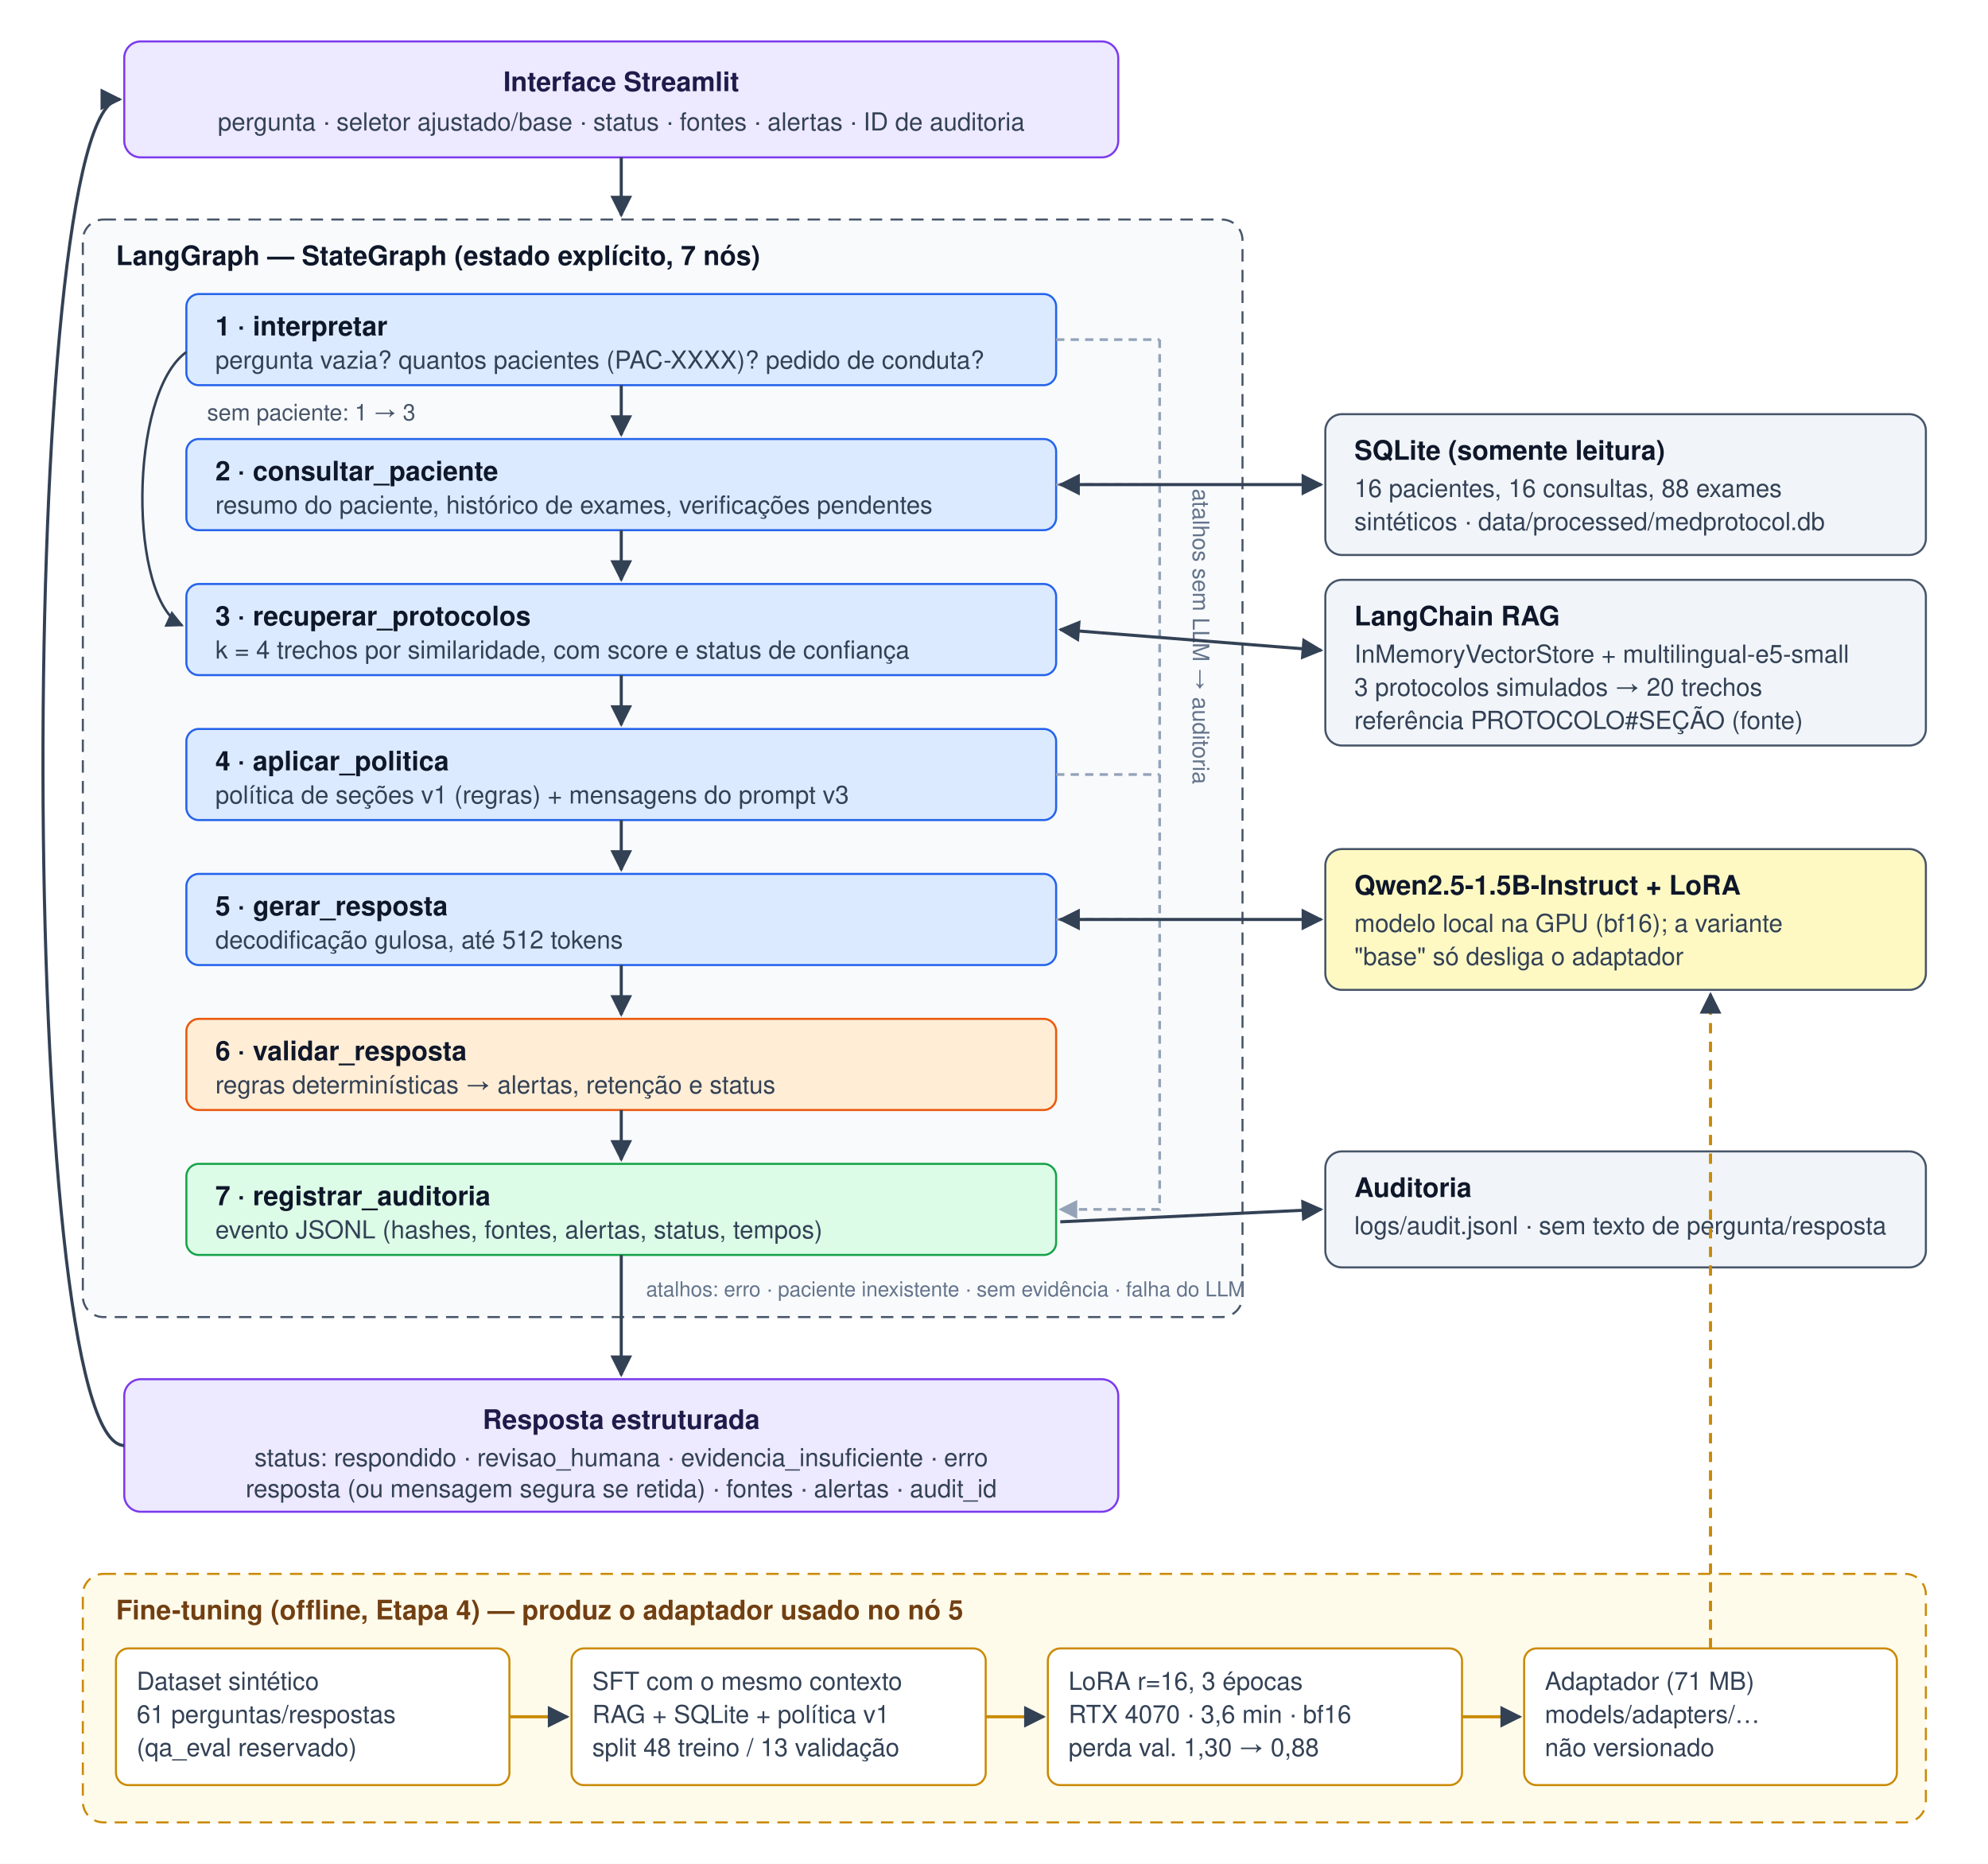
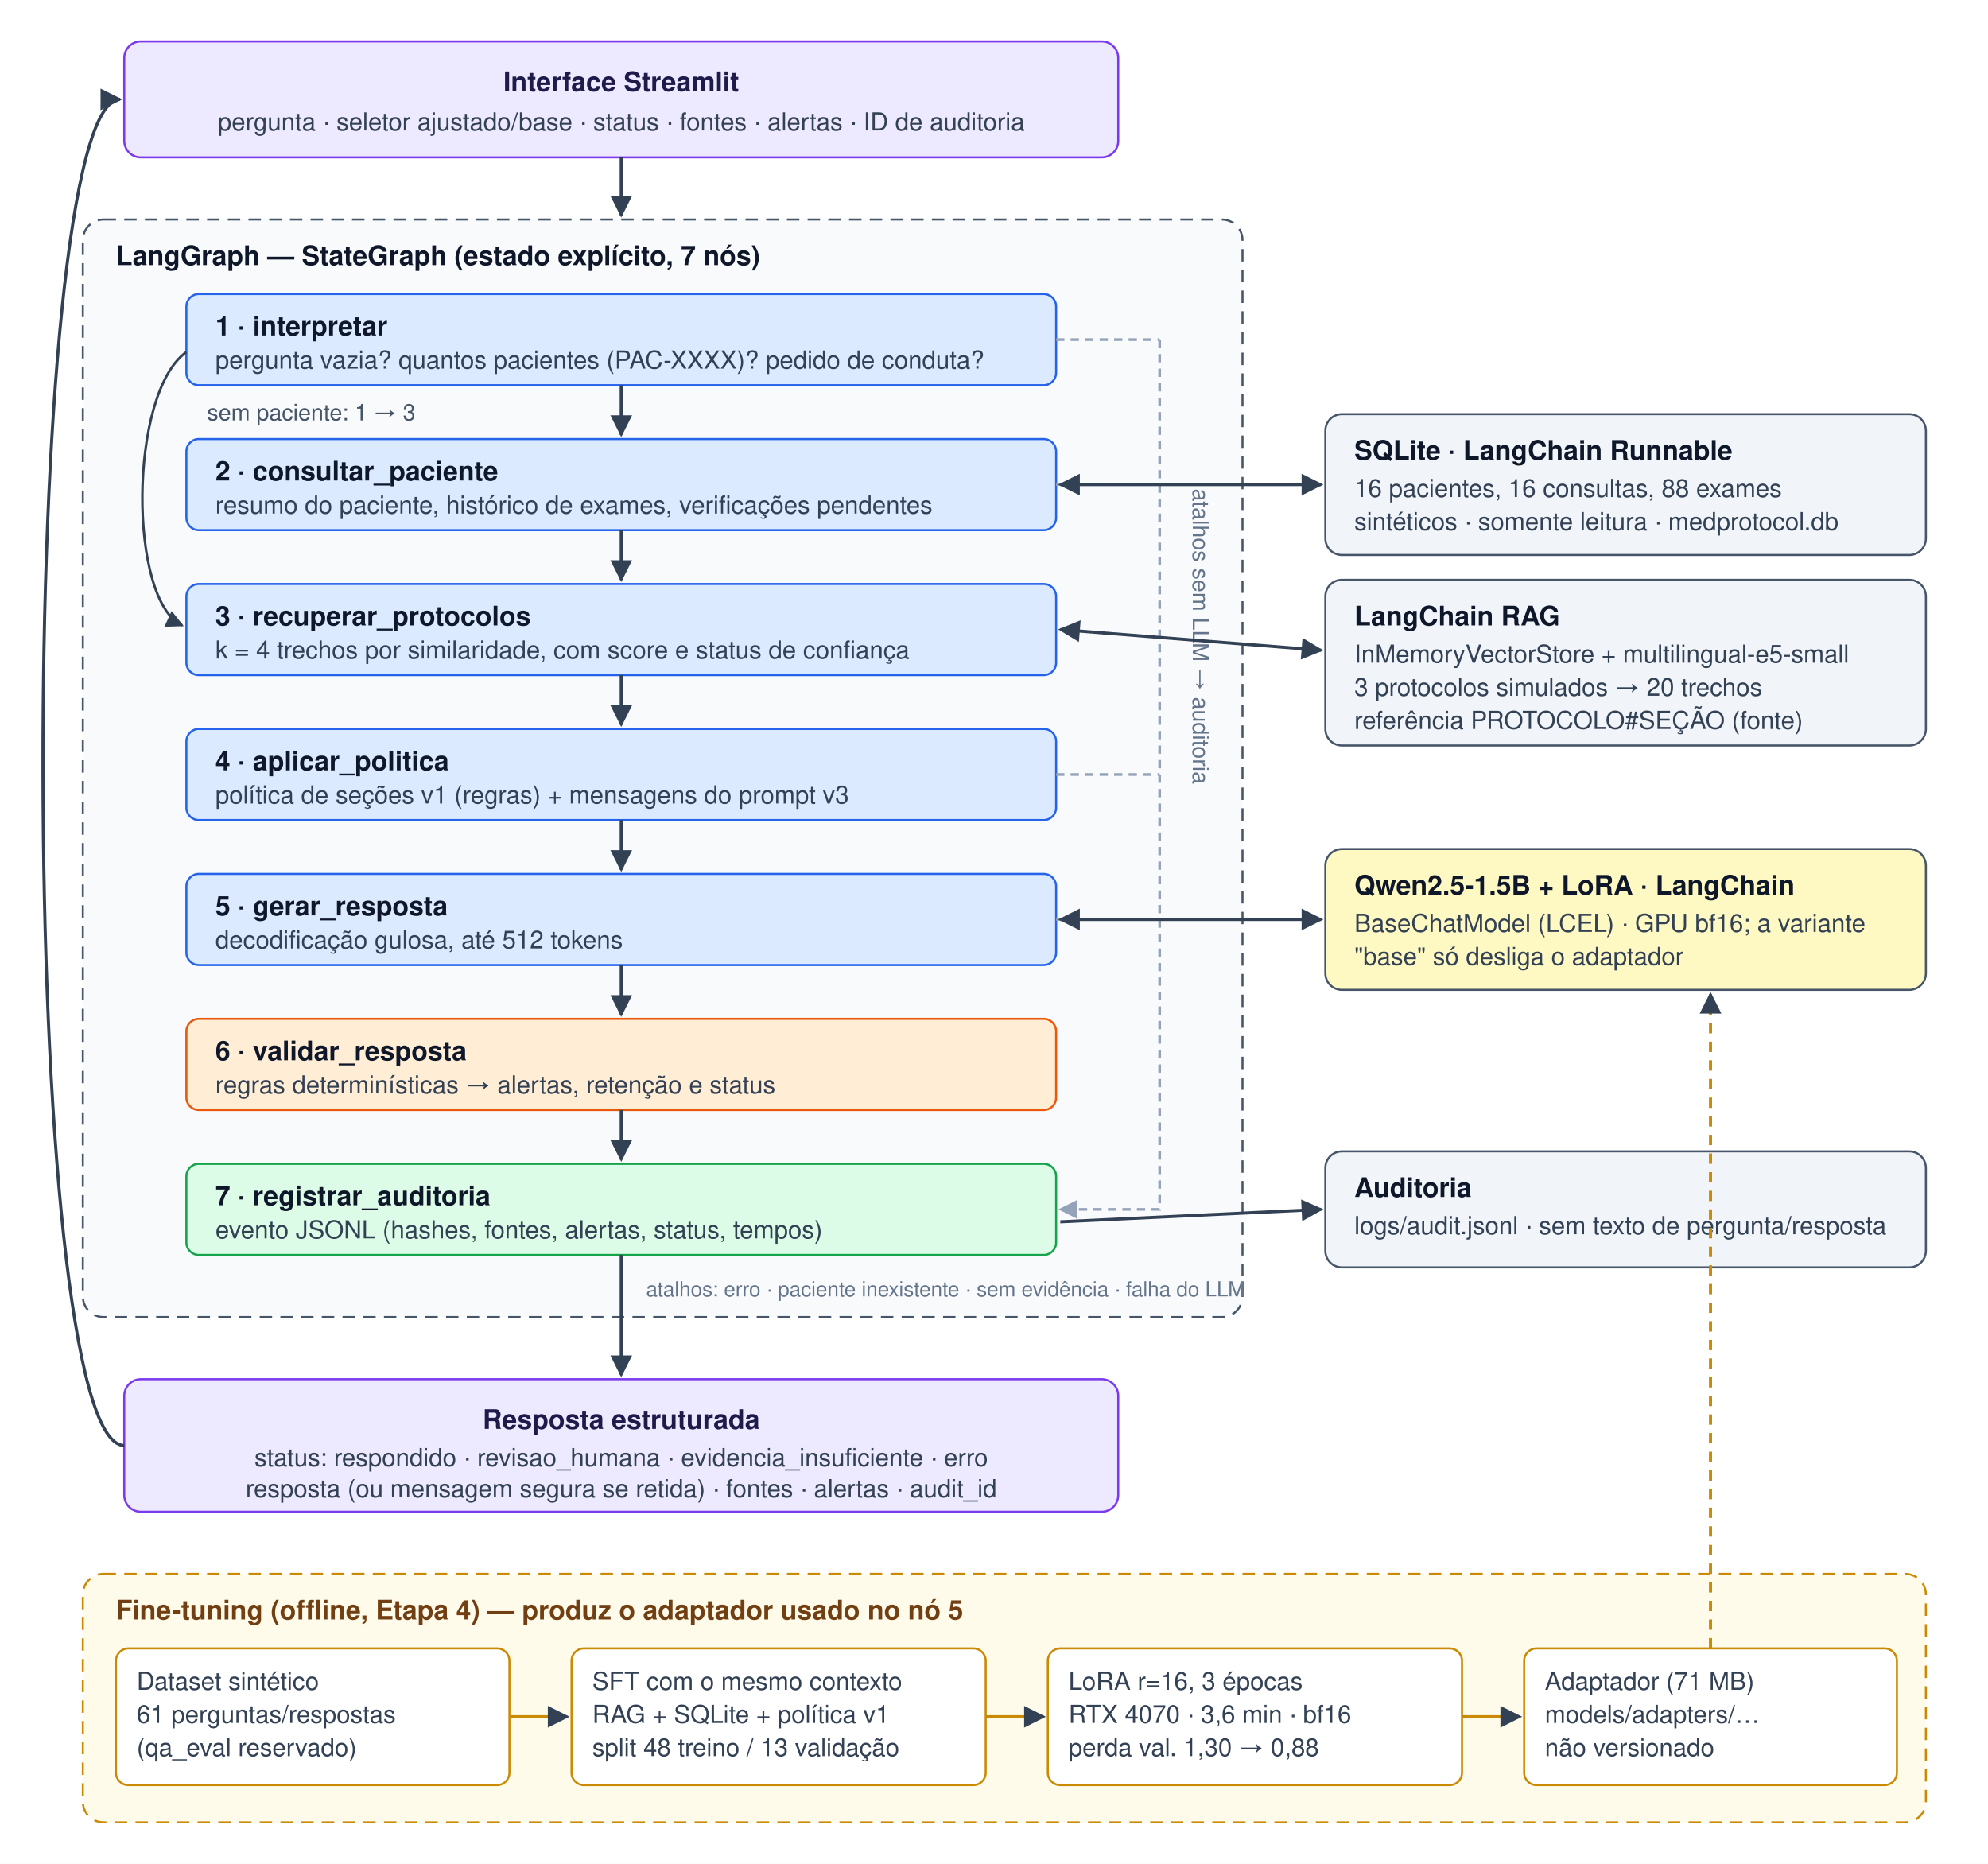
<svg xmlns="http://www.w3.org/2000/svg" width="960" height="900" viewBox="0 0 960 900" font-family="Segoe UI, Helvetica, Arial, sans-serif" font-size="13">
  <defs>
    <marker id="arrow" viewBox="0 0 10 10" refX="9" refY="5" markerWidth="7" markerHeight="7" orient="auto-start-reverse">
      <path d="M0,0 L10,5 L0,10 z" fill="#334155" />
    </marker>
    <marker id="arrowg" viewBox="0 0 10 10" refX="9" refY="5" markerWidth="7" markerHeight="7" orient="auto-start-reverse">
      <path d="M0,0 L10,5 L0,10 z" fill="#94a3b8" />
    </marker>
  </defs>
  <rect width="960" height="900" fill="#ffffff" />
  <rect x="60" y="20" width="480" height="56" rx="8" fill="#ede9fe" stroke="#7c3aed" />
  <text x="300" y="44" text-anchor="middle" font-weight="700" fill="#1e1b4b">Interface Streamlit</text>
  <text x="300" y="63" text-anchor="middle" fill="#334155" font-size="12">pergunta · seletor ajustado/base · status · fontes · alertas · ID de auditoria</text>
  <line x1="300" y1="76" x2="300" y2="104" stroke="#334155" stroke-width="1.5" marker-end="url(#arrow)" />
  <rect x="40" y="106" width="560" height="530" rx="10" fill="#f8fafc" stroke="#475569" stroke-dasharray="6 4" />
  <text x="56" y="128" font-weight="700" fill="#0f172a">LangGraph — StateGraph (estado explícito, 7 nós)</text>
  <g fill="#dbeafe" stroke="#2563eb">
    <rect x="90" y="142" width="420" height="44" rx="6" />
    <rect x="90" y="212" width="420" height="44" rx="6" />
    <rect x="90" y="282" width="420" height="44" rx="6" />
    <rect x="90" y="352" width="420" height="44" rx="6" />
    <rect x="90" y="422" width="420" height="44" rx="6" />
  </g>
  <rect x="90" y="492" width="420" height="44" rx="6" fill="#ffedd5" stroke="#ea580c" />
  <rect x="90" y="562" width="420" height="44" rx="6" fill="#dcfce7" stroke="#16a34a" />
  <g fill="#0f172a">
    <text x="104" y="162" font-weight="600">1 · interpretar</text>
    <text x="104" y="178" font-size="12" fill="#334155">pergunta vazia? quantos pacientes (PAC-XXXX)? pedido de conduta?</text>
    <text x="104" y="232" font-weight="600">2 · consultar_paciente</text>
    <text x="104" y="248" font-size="12" fill="#334155">resumo do paciente, histórico de exames, verificações pendentes</text>
    <text x="104" y="302" font-weight="600">3 · recuperar_protocolos</text>
    <text x="104" y="318" font-size="12" fill="#334155">k = 4 trechos por similaridade, com score e status de confiança</text>
    <text x="104" y="372" font-weight="600">4 · aplicar_politica</text>
    <text x="104" y="388" font-size="12" fill="#334155">política de seções v1 (regras) + mensagens do prompt v3</text>
    <text x="104" y="442" font-weight="600">5 · gerar_resposta</text>
    <text x="104" y="458" font-size="12" fill="#334155">decodificação gulosa, até 512 tokens</text>
    <text x="104" y="512" font-weight="600">6 · validar_resposta</text>
    <text x="104" y="528" font-size="12" fill="#334155">regras determinísticas → alertas, retenção e status</text>
    <text x="104" y="582" font-weight="600">7 · registrar_auditoria</text>
    <text x="104" y="598" font-size="12" fill="#334155">evento JSONL (hashes, fontes, alertas, status, tempos)</text>
  </g>
  <g stroke="#334155" stroke-width="1.5" marker-end="url(#arrow)">
    <line x1="300" y1="186" x2="300" y2="210" />
    <line x1="300" y1="256" x2="300" y2="280" />
    <line x1="300" y1="326" x2="300" y2="350" />
    <line x1="300" y1="396" x2="300" y2="420" />
    <line x1="300" y1="466" x2="300" y2="490" />
    <line x1="300" y1="536" x2="300" y2="560" />
  </g>
  <path d="M90,170 C62,190 62,290 88,302" fill="none" stroke="#334155" stroke-width="1.2" marker-end="url(#arrow)" />
  <text x="100" y="203" font-size="11" fill="#475569">sem paciente: 1 → 3</text>
  <g stroke="#94a3b8" stroke-width="1.3" stroke-dasharray="4 3" fill="none">
    <line x1="510" y1="164" x2="560" y2="164" />
    <line x1="510" y1="234" x2="560" y2="234" />
    <line x1="510" y1="374" x2="560" y2="374" />
    <line x1="510" y1="444" x2="560" y2="444" />
    <path d="M560,164 L560,584 L512,584" marker-end="url(#arrowg)" />
  </g>
  <text x="576" y="236" font-size="11" fill="#64748b" transform="rotate(90 576 236)">atalhos sem LLM → auditoria</text>
  <text x="312" y="626" font-size="10" fill="#64748b">atalhos: erro · paciente inexistente · sem evidência · falha do LLM</text>
  <g stroke="#475569">
    <rect x="640" y="200" width="290" height="68" rx="8" fill="#f1f5f9" />
    <rect x="640" y="280" width="290" height="80" rx="8" fill="#f1f5f9" />
    <rect x="640" y="410" width="290" height="68" rx="8" fill="#fef9c3" />
    <rect x="640" y="556" width="290" height="56" rx="8" fill="#f1f5f9" />
  </g>
-   <text x="654" y="222" font-weight="700" fill="#0f172a">SQLite (somente leitura)</text>
+   <text x="654" y="222" font-weight="700" fill="#0f172a">SQLite · LangChain Runnable</text>
  <text x="654" y="240" font-size="12" fill="#334155">16 pacientes, 16 consultas, 88 exames</text>
-   <text x="654" y="256" font-size="12" fill="#334155">sintéticos · data/processed/medprotocol.db</text>
+   <text x="654" y="256" font-size="12" fill="#334155">sintéticos · somente leitura · medprotocol.db</text>
  <text x="654" y="302" font-weight="700" fill="#0f172a">LangChain RAG</text>
  <text x="654" y="320" font-size="12" fill="#334155">InMemoryVectorStore + multilingual-e5-small</text>
  <text x="654" y="336" font-size="12" fill="#334155">3 protocolos simulados → 20 trechos</text>
  <text x="654" y="352" font-size="12" fill="#334155">referência PROTOCOLO#SEÇÃO (fonte)</text>
-   <text x="654" y="432" font-weight="700" fill="#0f172a">Qwen2.5-1.5B-Instruct + LoRA</text>
-   <text x="654" y="450" font-size="12" fill="#334155">modelo local na GPU (bf16); a variante</text>
+   <text x="654" y="432" font-weight="700" fill="#0f172a">Qwen2.5-1.5B + LoRA · LangChain</text>
+   <text x="654" y="450" font-size="12" fill="#334155">BaseChatModel (LCEL) · GPU bf16; a variante</text>
  <text x="654" y="466" font-size="12" fill="#334155">"base" só desliga o adaptador</text>
  <text x="654" y="578" font-weight="700" fill="#0f172a">Auditoria</text>
  <text x="654" y="596" font-size="12" fill="#334155">logs/audit.jsonl · sem texto de pergunta/resposta</text>
  <g stroke="#334155" stroke-width="1.5" marker-end="url(#arrow)" marker-start="url(#arrow)">
    <line x1="512" y1="234" x2="638" y2="234" />
    <line x1="512" y1="304" x2="638" y2="314" />
    <line x1="512" y1="444" x2="638" y2="444" />
  </g>
  <line x1="512" y1="590" x2="638" y2="584" stroke="#334155" stroke-width="1.5" marker-end="url(#arrow)" />
  <line x1="300" y1="606" x2="300" y2="664" stroke="#334155" stroke-width="1.5" marker-end="url(#arrow)" />
  <rect x="60" y="666" width="480" height="64" rx="8" fill="#ede9fe" stroke="#7c3aed" />
  <text x="300" y="690" text-anchor="middle" font-weight="700" fill="#1e1b4b">Resposta estruturada</text>
  <text x="300" y="708" text-anchor="middle" font-size="12" fill="#334155">status: respondido · revisao_humana · evidencia_insuficiente · erro</text>
  <text x="300" y="723" text-anchor="middle" font-size="12" fill="#334155">resposta (ou mensagem segura se retida) · fontes · alertas · audit_id</text>
  <path d="M60,698 C8,698 8,48 58,48" fill="none" stroke="#334155" stroke-width="1.5" marker-end="url(#arrow)" />
  <rect x="40" y="760" width="890" height="120" rx="10" fill="#fffbeb" stroke="#ca8a04" stroke-dasharray="6 4" />
  <text x="56" y="782" font-weight="700" fill="#713f12">Fine-tuning (offline, Etapa 4) — produz o adaptador usado no nó 5</text>
  <g font-size="12" fill="#334155">
    <rect x="56" y="796" width="190" height="66" rx="6" fill="#ffffff" stroke="#ca8a04" />
    <text x="66" y="816">Dataset sintético</text>
    <text x="66" y="832">61 perguntas/respostas</text>
    <text x="66" y="848">(qa_eval reservado)</text>
    <rect x="276" y="796" width="200" height="66" rx="6" fill="#ffffff" stroke="#ca8a04" />
    <text x="286" y="816">SFT com o mesmo contexto</text>
    <text x="286" y="832">RAG + SQLite + política v1</text>
    <text x="286" y="848">split 48 treino / 13 validação</text>
    <rect x="506" y="796" width="200" height="66" rx="6" fill="#ffffff" stroke="#ca8a04" />
    <text x="516" y="816">LoRA r=16, 3 épocas</text>
    <text x="516" y="832">RTX 4070 · 3,6 min · bf16</text>
    <text x="516" y="848">perda val. 1,30 → 0,88</text>
    <rect x="736" y="796" width="180" height="66" rx="6" fill="#ffffff" stroke="#ca8a04" />
    <text x="746" y="816">Adaptador (71 MB)</text>
    <text x="746" y="832">models/adapters/…</text>
    <text x="746" y="848">não versionado</text>
  </g>
  <g stroke="#ca8a04" stroke-width="1.5" marker-end="url(#arrow)">
    <line x1="246" y1="829" x2="274" y2="829" />
    <line x1="476" y1="829" x2="504" y2="829" />
    <line x1="706" y1="829" x2="734" y2="829" />
  </g>
  <path d="M826,796 L826,480" fill="none" stroke="#ca8a04" stroke-width="1.5" stroke-dasharray="5 4" marker-end="url(#arrow)" />
</svg>
